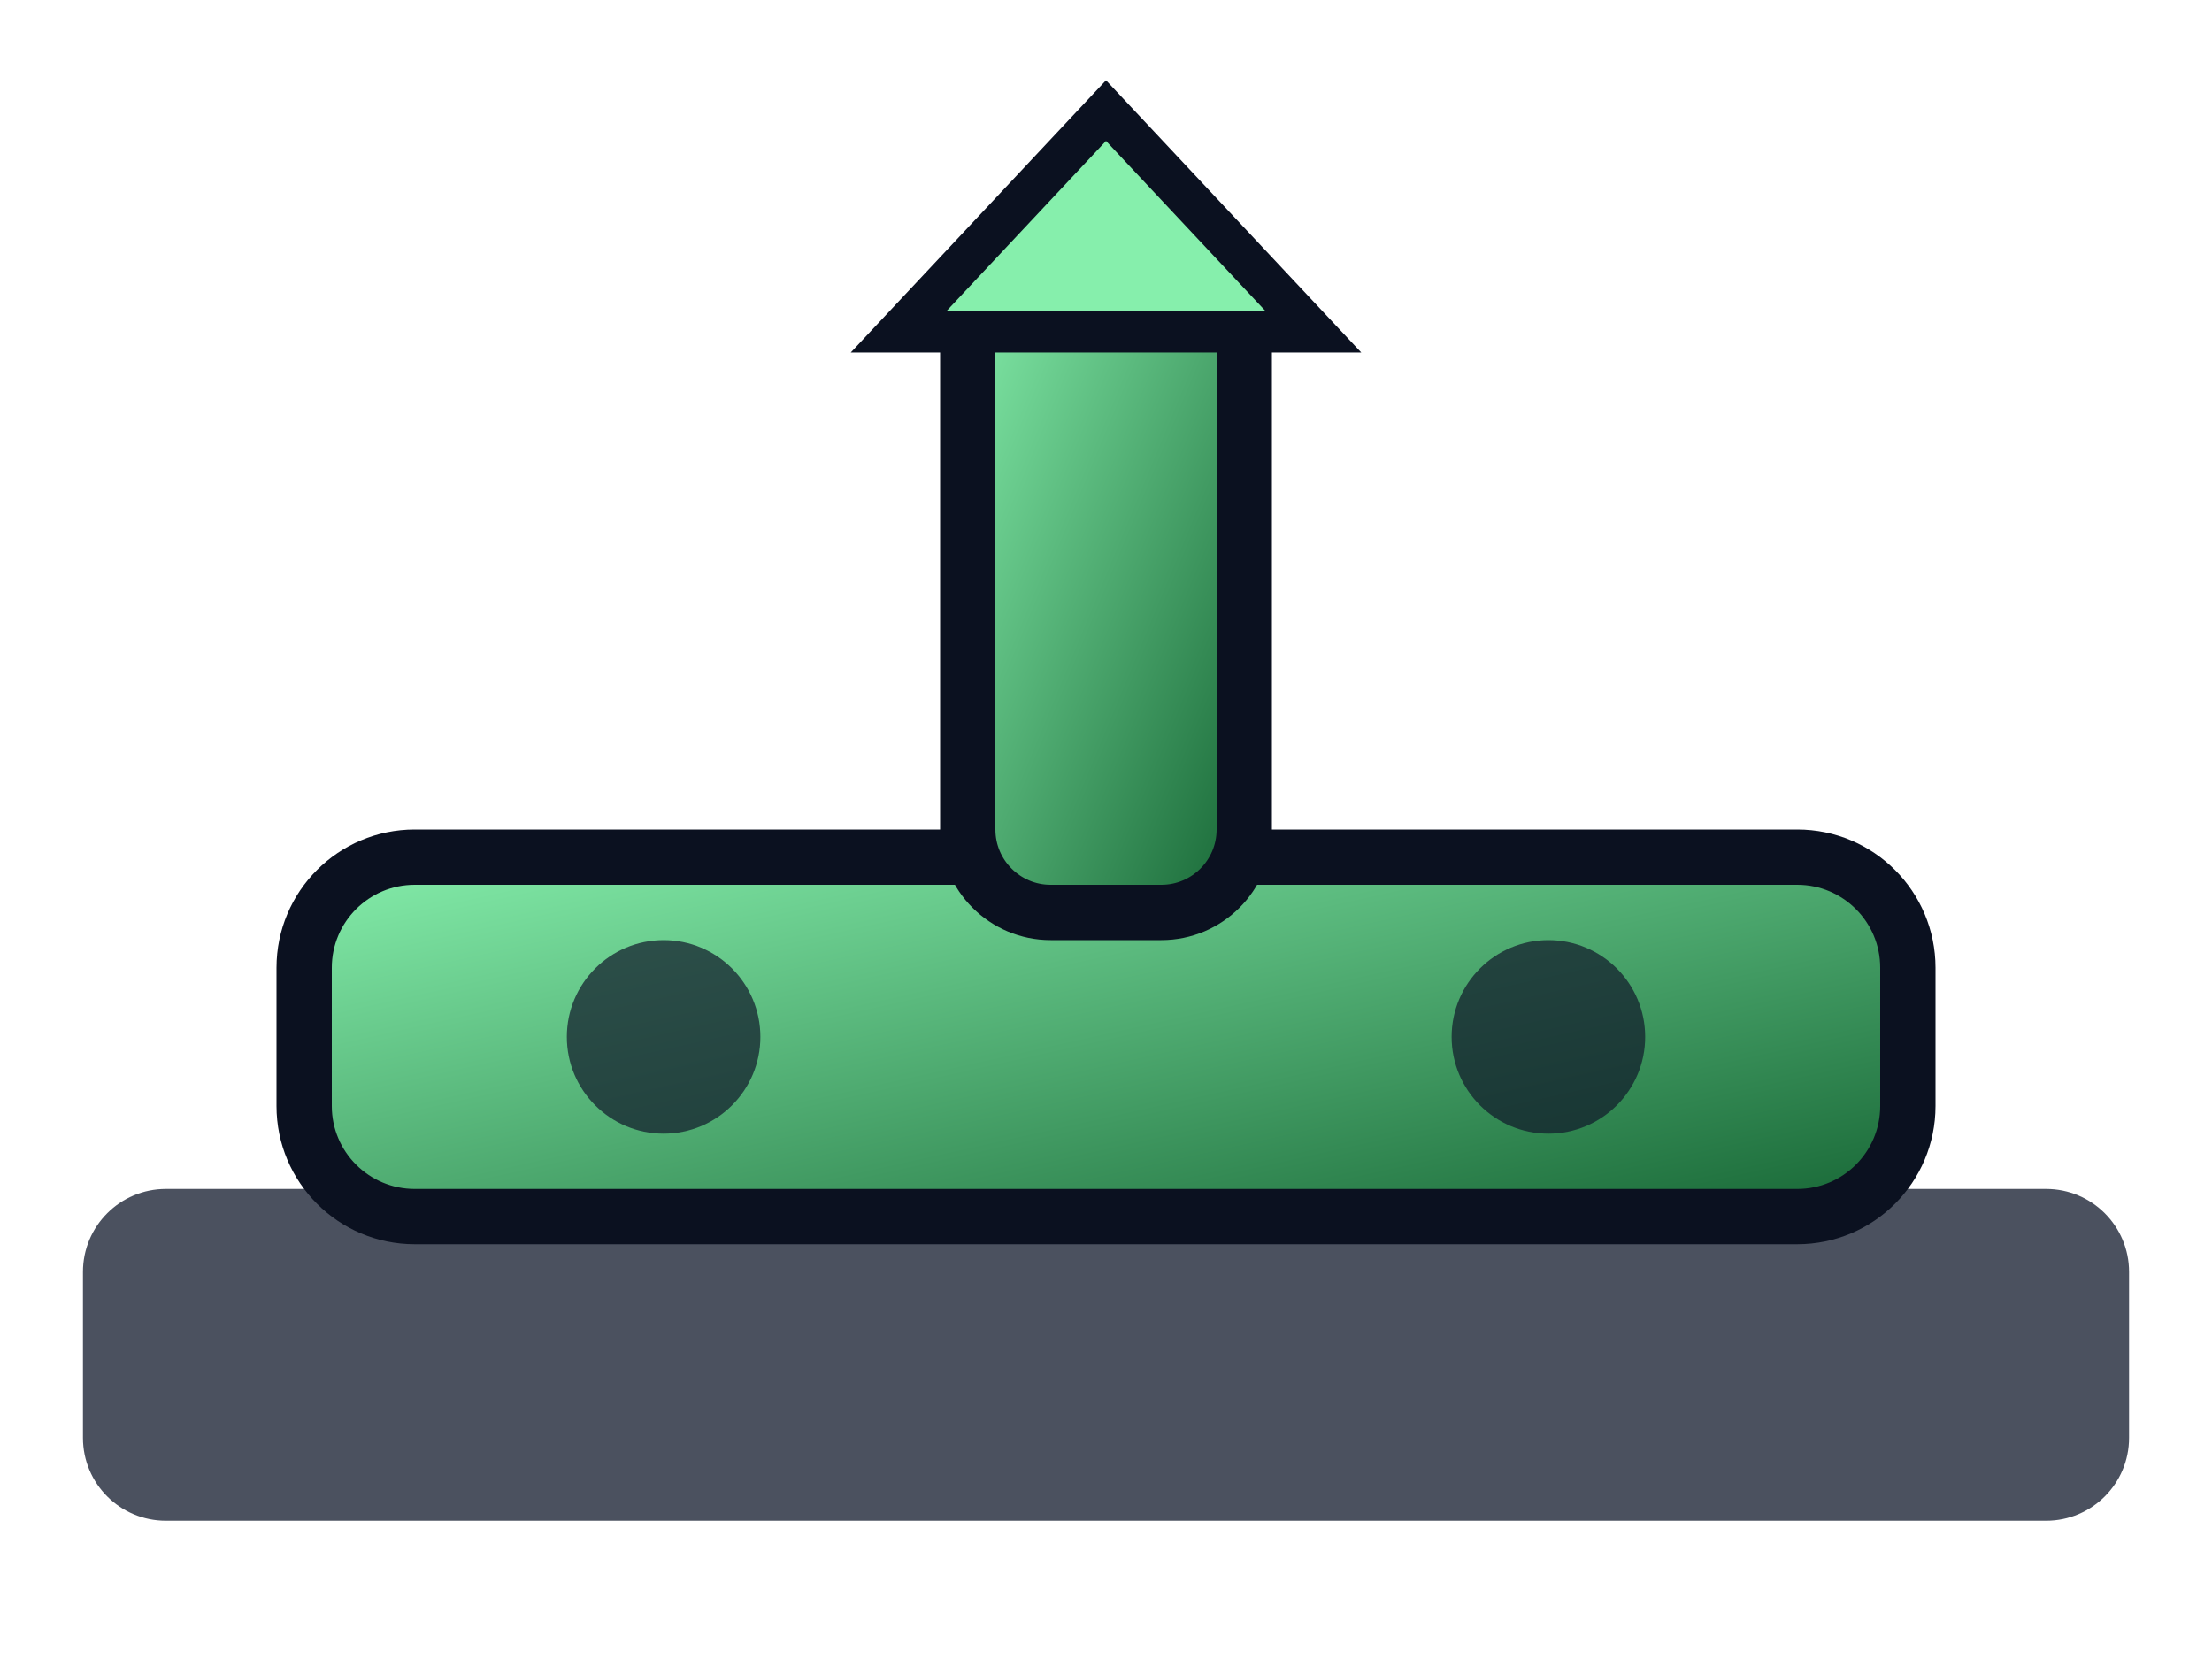
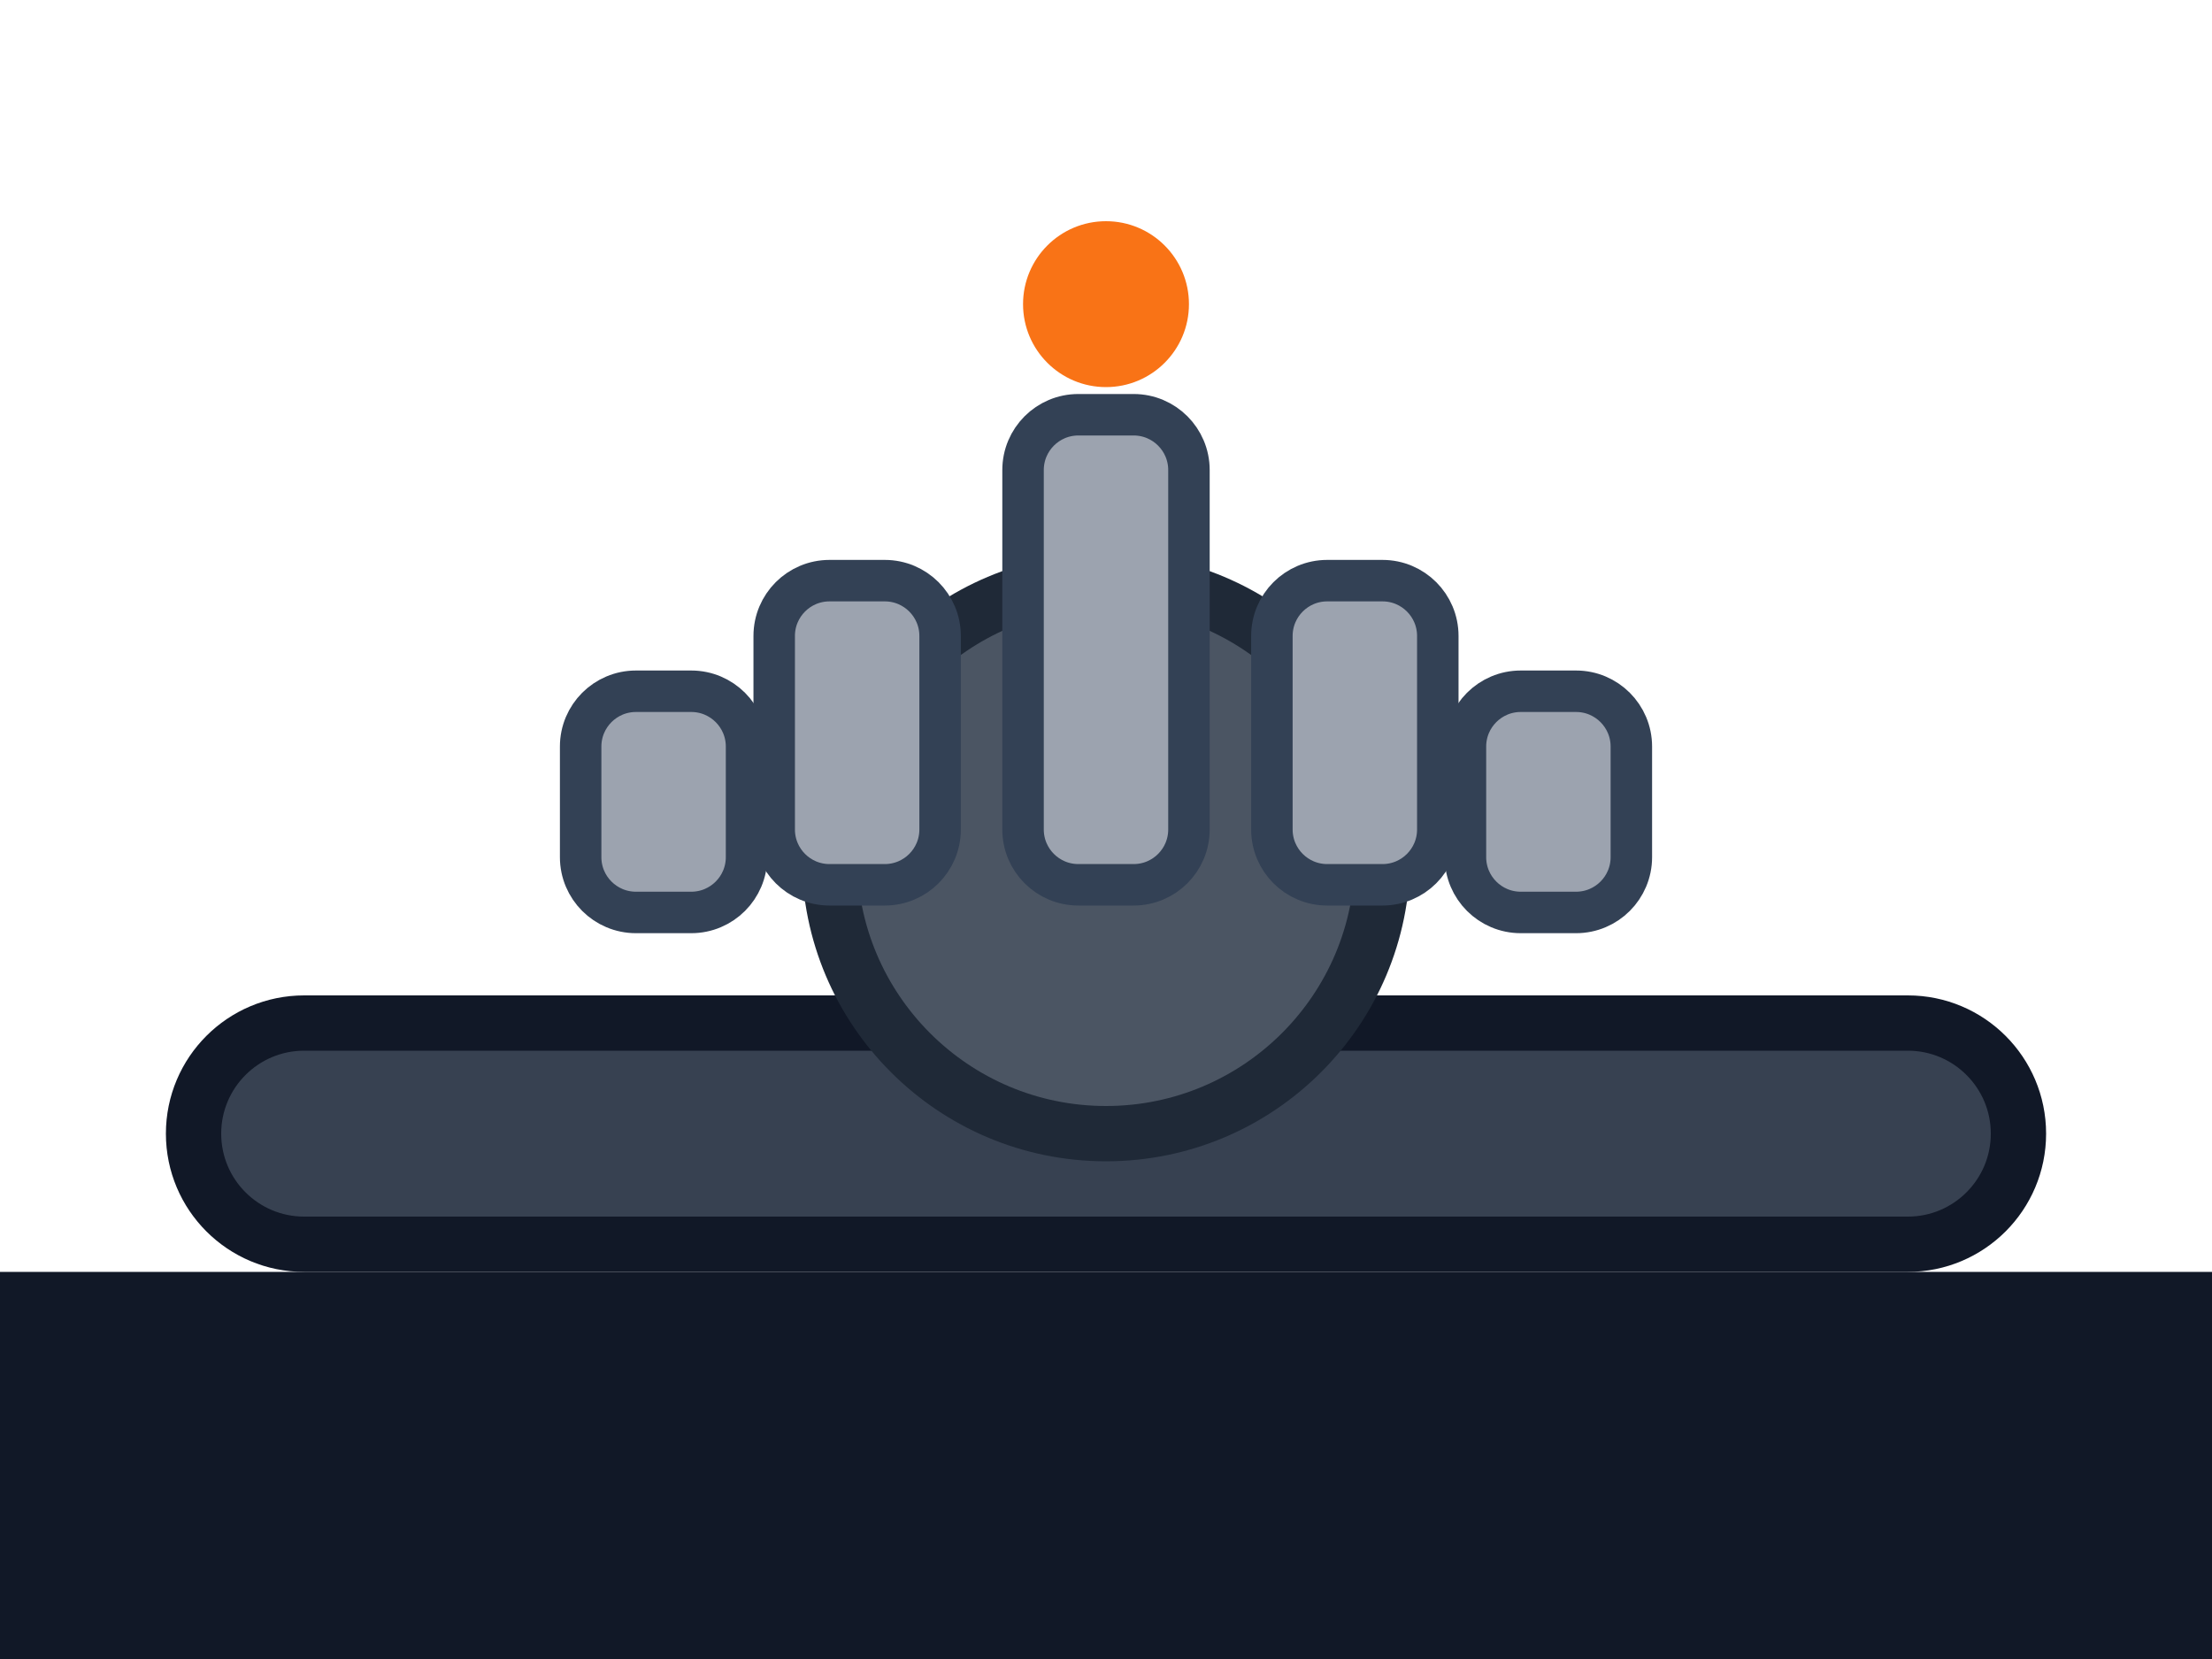
<svg xmlns="http://www.w3.org/2000/svg" width="160" height="120" viewBox="0 0 160 120">
-   <defs>
-     <linearGradient id="g" x1="0" y1="0" x2="1" y2="1">
-       <stop offset="0%" stop-color="#86efac" />
-       <stop offset="100%" stop-color="#166534" />
-     </linearGradient>
-   </defs>
-   <rect x="6" y="86" width="148" height="24" rx="6" fill="#0f172a" opacity="0.75" />
-   <rect x="22" y="62" width="116" height="26" rx="8" fill="url(#g)" stroke="#0b1120" stroke-width="4" />
-   <circle cx="48" cy="75" r="7" fill="#0f172a" opacity="0.7" />
-   <circle cx="112" cy="75" r="7" fill="#0f172a" opacity="0.7" />
-   <rect x="70" y="18" width="20" height="48" rx="6" fill="url(#g)" stroke="#0b1120" stroke-width="4" />
-   <polygon points="80,8 95,24 65,24" fill="#86efac" stroke="#0b1120" stroke-width="3" />
+   <rect x="0" y="92" width="160" height="28" fill="#111827" />
+   <rect x="14" y="74" width="132" height="16" rx="8" fill="#374151" stroke="#111827" stroke-width="4" />
+   <circle cx="80" cy="62" r="20" fill="#4b5563" stroke="#1f2937" stroke-width="4" />
+   <rect x="74" y="30" width="12" height="34" rx="4" fill="#9ca3af" stroke="#334155" stroke-width="3" />
+   <rect x="56" y="42" width="12" height="22" rx="4" fill="#9ca3af" stroke="#334155" stroke-width="3" />
+   <rect x="92" y="42" width="12" height="22" rx="4" fill="#9ca3af" stroke="#334155" stroke-width="3" />
+   <rect x="42" y="50" width="12" height="16" rx="4" fill="#9ca3af" stroke="#334155" stroke-width="3" />
+   <rect x="106" y="50" width="12" height="16" rx="4" fill="#9ca3af" stroke="#334155" stroke-width="3" />
+   <circle cx="80" cy="22" r="6" fill="#f97316" />
</svg>
